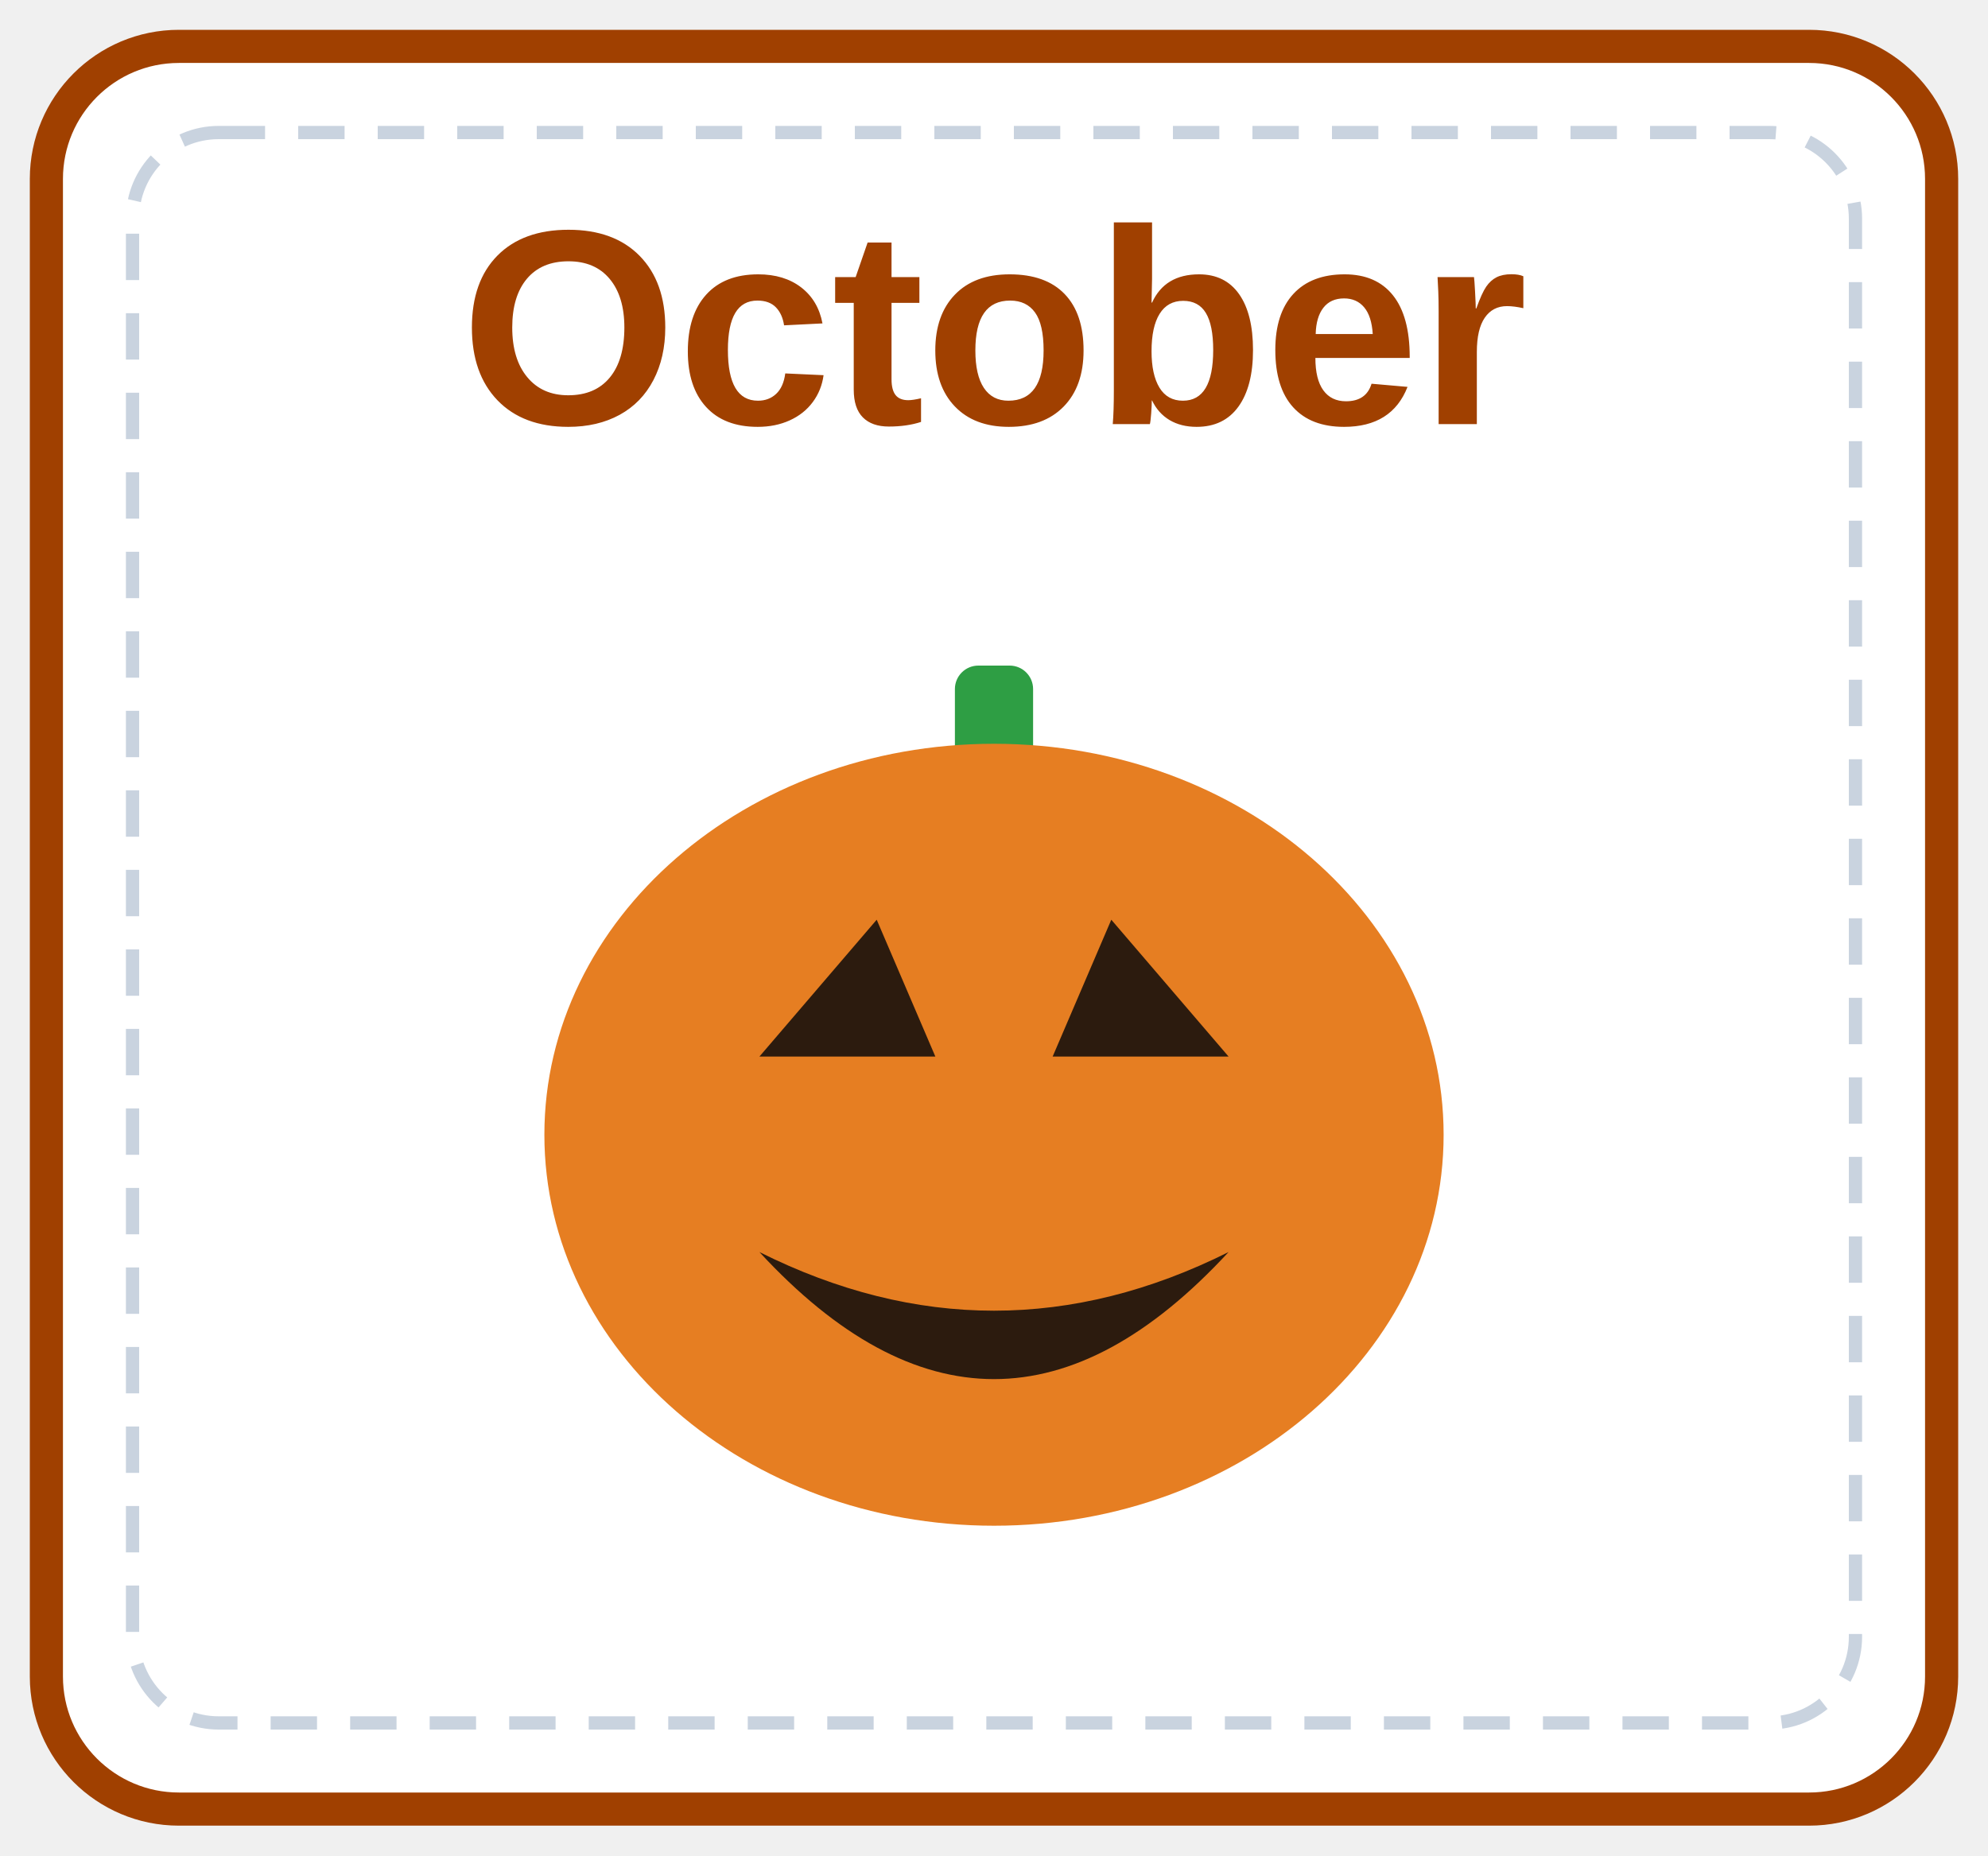
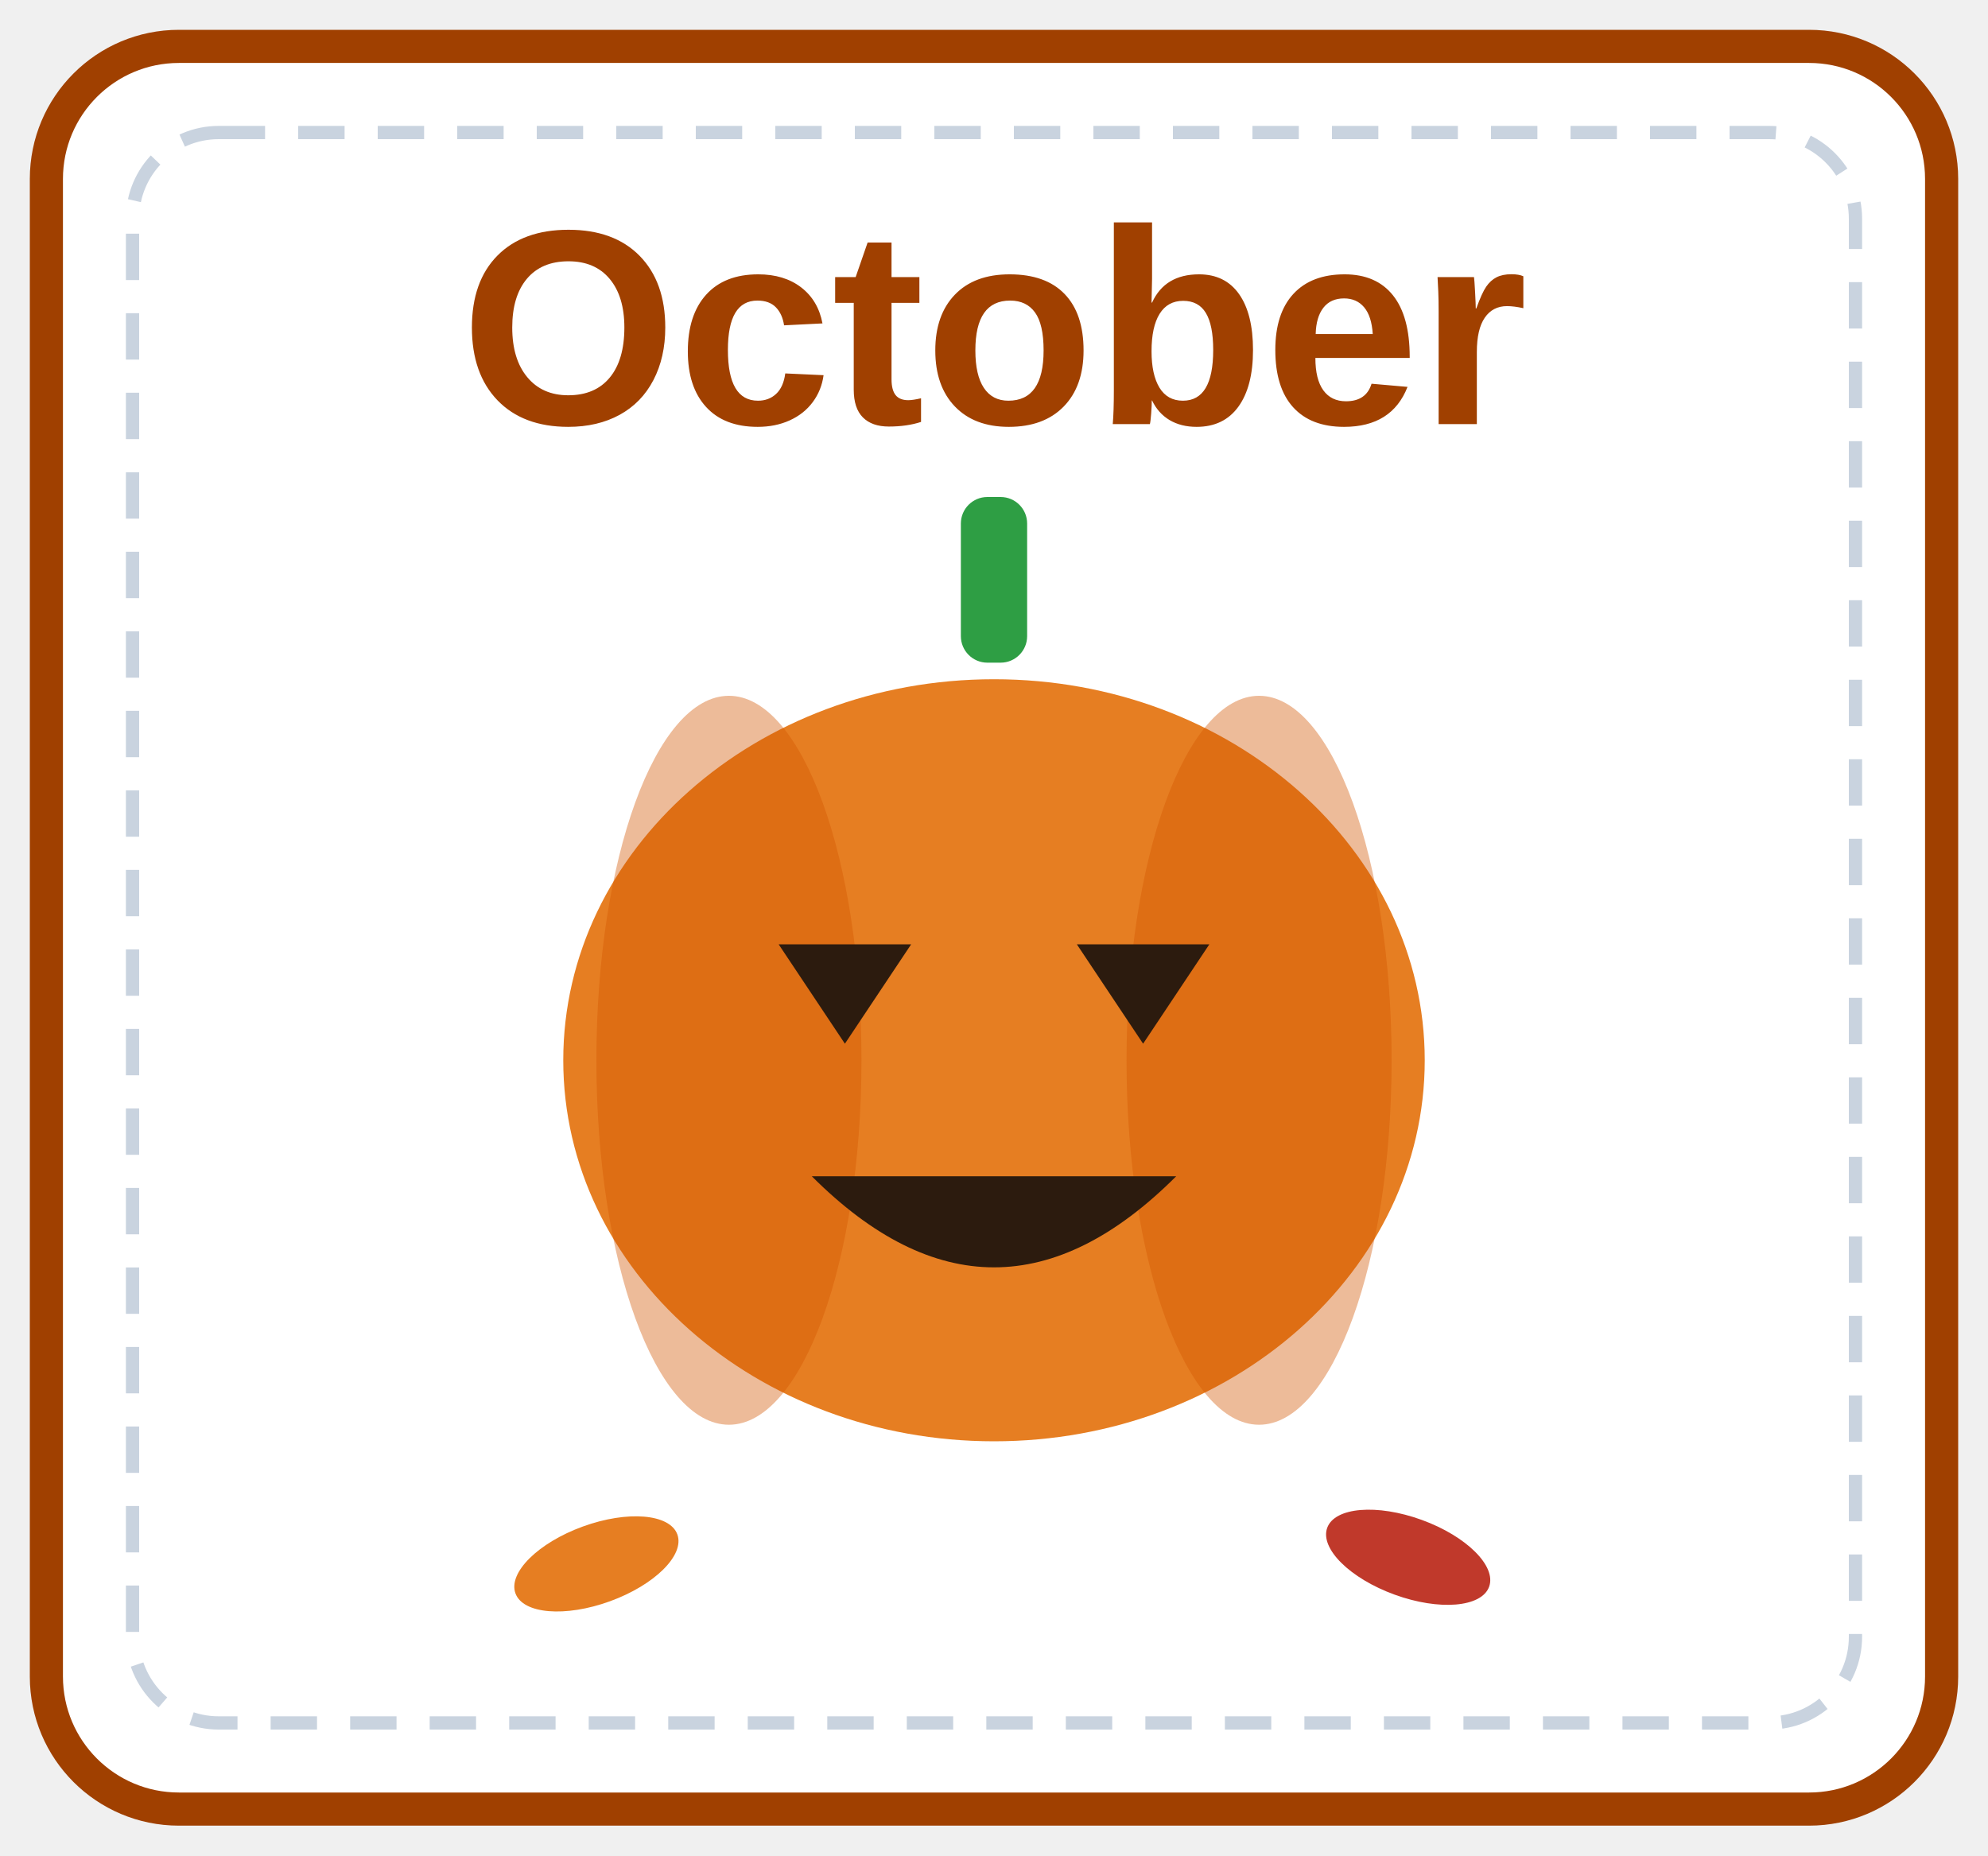
<svg xmlns="http://www.w3.org/2000/svg" viewBox="0 0 600 560" role="img" aria-label="October">
  <rect x="14" y="14" width="572" height="532" rx="40" fill="#ffffff" stroke="#a04000" stroke-width="10" />
  <rect x="40" y="40" width="520" height="480" rx="26" fill="none" stroke="#c9d3df" stroke-width="4" stroke-dasharray="14 10" />
  <text x="300.0" y="128" text-anchor="middle" font-family="Nunito, Arial, sans-serif" font-size="84" font-weight="800" fill="#a04000">October</text>
-   <g transform="translate(300 300) scale(1.18) translate(-300 -300) translate(0 36)">
-     <rect x="290" y="180" width="20" height="40" rx="6" fill="#2e9e44" />
-     <ellipse cx="300" cy="300" rx="115" ry="100" fill="#e67e22" />
-     <polygon points="240,280 270,245 285,280" fill="#2c1b0e" />
-     <polygon points="360,280 330,245 315,280" fill="#2c1b0e" />
-     <path d="M240 330 Q300 395 360 330 Q300 360 240 330 Z" fill="#2c1b0e" />
-   </g>
+   <rect x="290" y="150" width="20" height="50" rx="8" fill="#2e9e44" />
+   <ellipse cx="300" cy="320" rx="130" ry="115" fill="#e67e22" />
+   <ellipse cx="220" cy="320" rx="40" ry="110" fill="#d35400" opacity="0.4" />
+   <ellipse cx="380" cy="320" rx="40" ry="110" fill="#d35400" opacity="0.4" />
+   <polygon points="235,285 275,285 255,315" fill="#2c1b0e" />
+   <polygon points="365,285 325,285 345,315" fill="#2c1b0e" />
+   <path d="M245 355 Q300 410 355 355 Z" fill="#2c1b0e" />
+   <path d="M180 470 L200 455 L220 470" stroke="#a04000" stroke-width="0" fill="none" />
+   <ellipse cx="180" cy="472" rx="26" ry="12" fill="#e67e22" transform="rotate(-20 180 472)" />
+   <ellipse cx="425" cy="470" rx="26" ry="12" fill="#c0392b" transform="rotate(20 425 470)" />
</svg>
